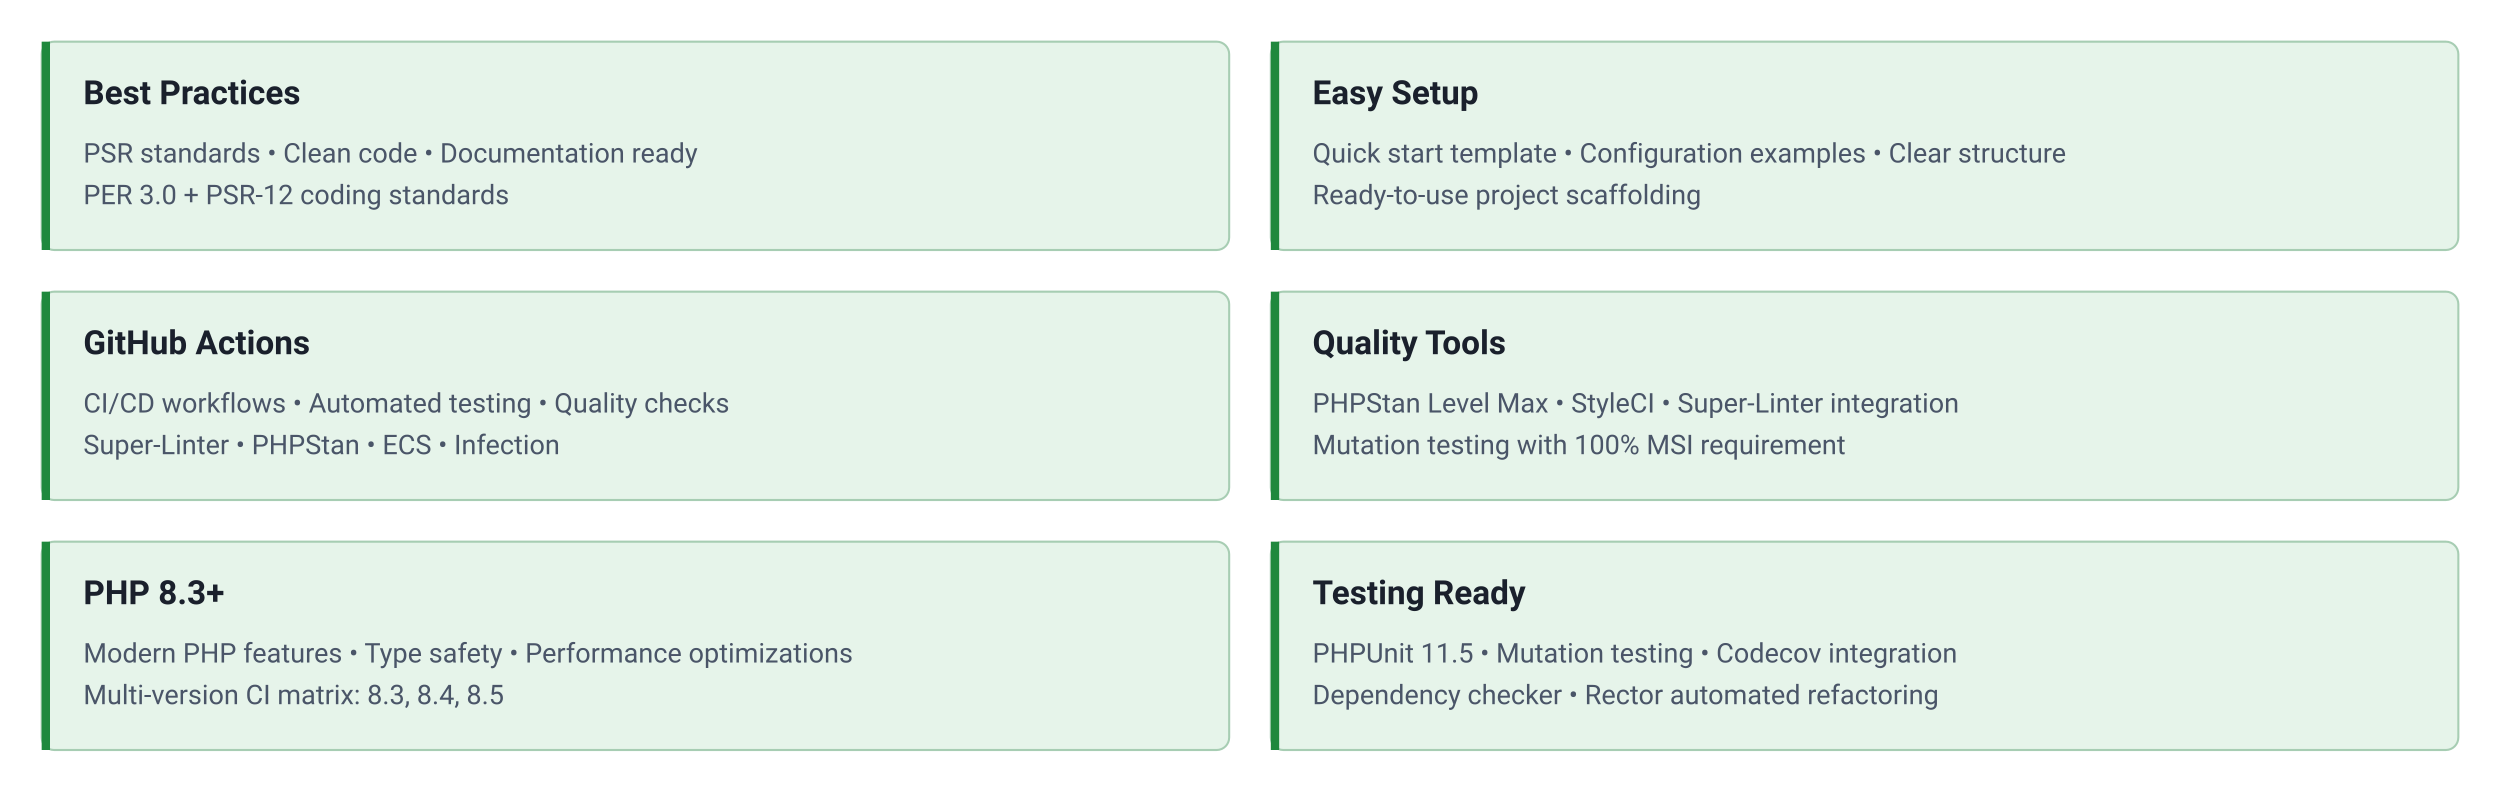
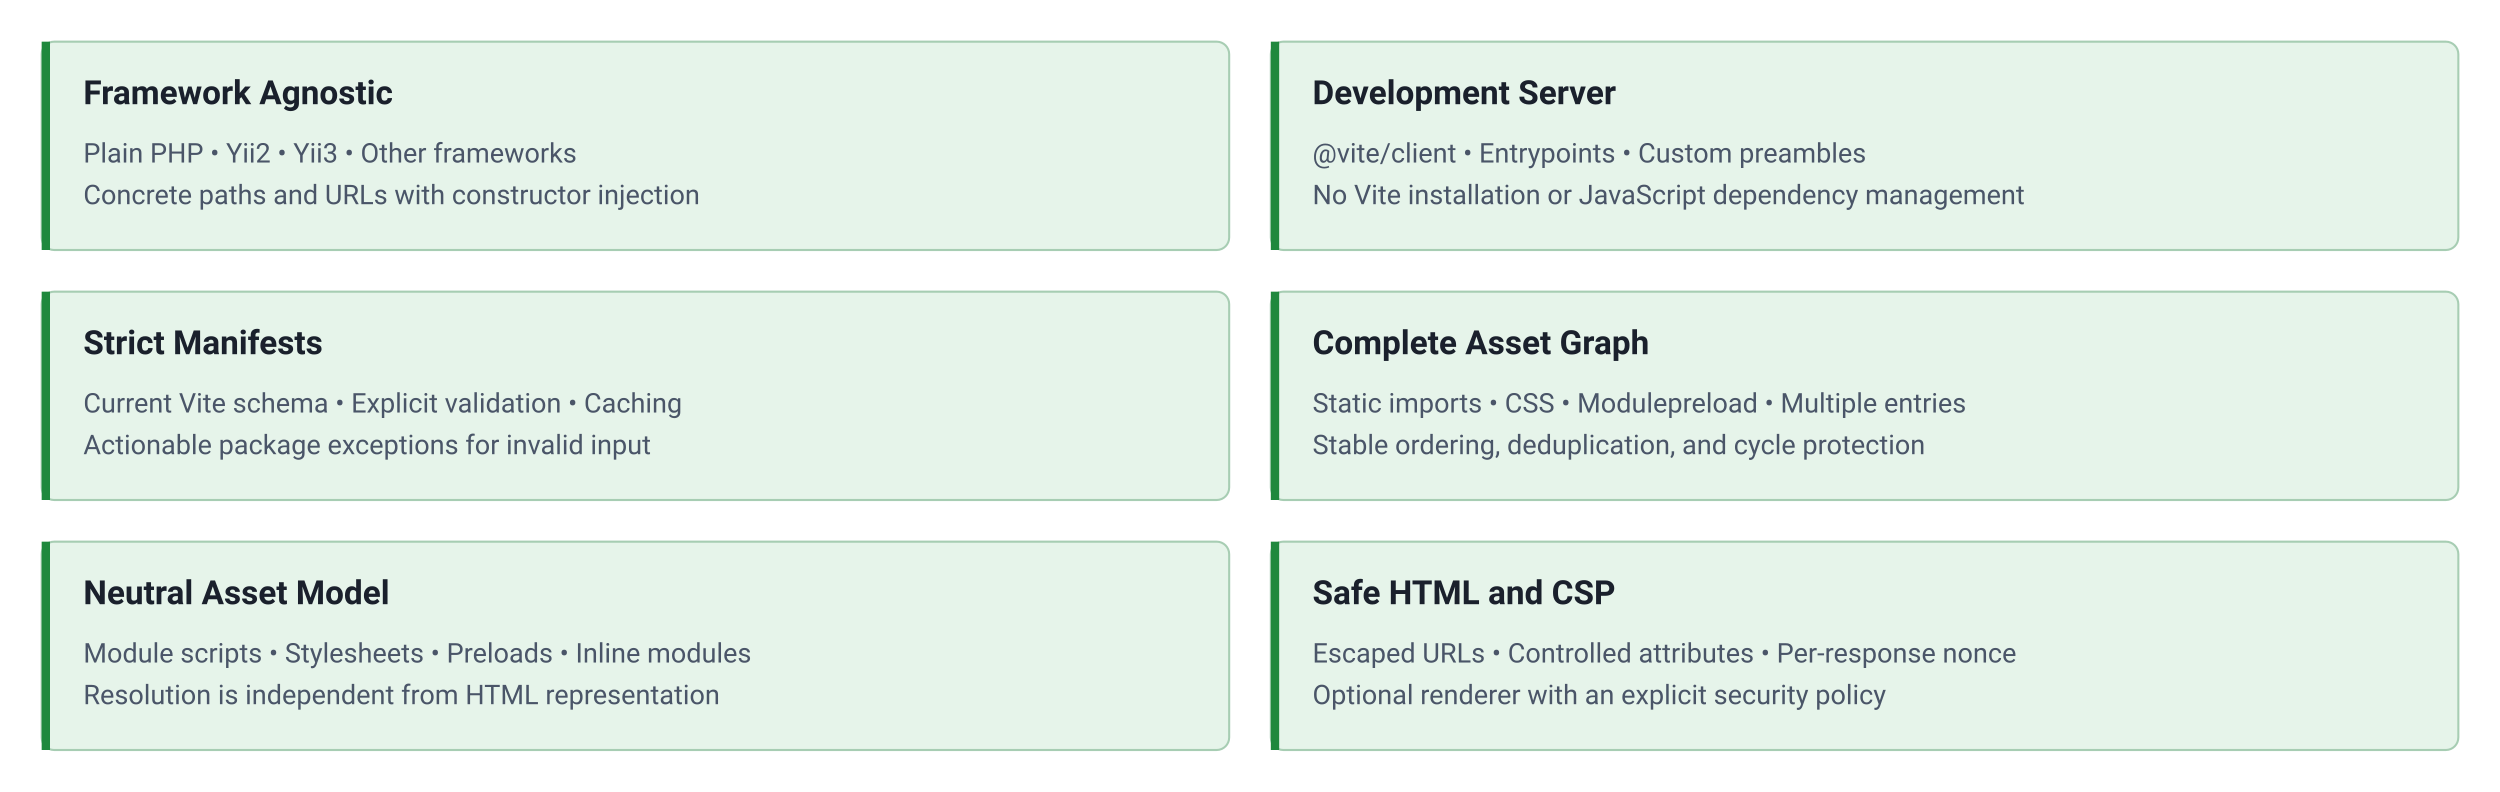
<svg xmlns="http://www.w3.org/2000/svg" viewBox="0 0 1200 380" width="100%" height="340">
  <style>
        text { font-family: -apple-system, BlinkMacSystemFont, "Segoe UI", Roboto, Helvetica, Arial, sans-serif; }
        .box-bg { fill: #e6f4ea; stroke: #a7cdb3; stroke-width: 1; }
        .title { font-weight: 700; font-size: 16px; fill: #1a202c; }
        .content { font-size: 13px; fill: #4a5568; }
    </style>
  <g>
    <rect class="box-bg" x="20" y="20" width="570" height="100" rx="6" />
    <rect x="20" y="20" width="4" height="100" fill="#1f883d" />
-     <text class="title" x="40" y="50">Best Practices</text>
-     <text class="content" x="40" y="78">PSR standards • Clean code • Documentation ready</text>
-     <text class="content" x="40" y="98">PER 3.0 + PSR-12 coding standards</text>
+     <text class="title" x="40" y="50">Framework Agnostic</text>
+     <text class="content" x="40" y="78">Plain PHP • Yii2 • Yii3 • Other frameworks</text>
+     <text class="content" x="40" y="98">Concrete paths and URLs with constructor injection</text>
  </g>
  <g>
    <rect class="box-bg" x="610" y="20" width="570" height="100" rx="6" />
    <rect x="610" y="20" width="4" height="100" fill="#1f883d" />
-     <text class="title" x="630" y="50">Easy Setup</text>
-     <text class="content" x="630" y="78">Quick start template • Configuration examples • Clear structure</text>
-     <text class="content" x="630" y="98">Ready-to-use project scaffolding</text>
+     <text class="title" x="630" y="50">Development Server</text>
+     <text class="content" x="630" y="78">@vite/client • Entrypoints • Custom preambles</text>
+     <text class="content" x="630" y="98">No Vite installation or JavaScript dependency management</text>
  </g>
  <g>
    <rect class="box-bg" x="20" y="140" width="570" height="100" rx="6" />
    <rect x="20" y="140" width="4" height="100" fill="#1f883d" />
-     <text class="title" x="40" y="170">GitHub Actions</text>
-     <text class="content" x="40" y="198">CI/CD workflows • Automated testing • Quality checks</text>
-     <text class="content" x="40" y="218">Super-Linter • PHPStan • ECS • Infection</text>
+     <text class="title" x="40" y="170">Strict Manifests</text>
+     <text class="content" x="40" y="198">Current Vite schema • Explicit validation • Caching</text>
+     <text class="content" x="40" y="218">Actionable package exceptions for invalid input</text>
  </g>
  <g>
    <rect class="box-bg" x="610" y="140" width="570" height="100" rx="6" />
    <rect x="610" y="140" width="4" height="100" fill="#1f883d" />
-     <text class="title" x="630" y="170">Quality Tools</text>
-     <text class="content" x="630" y="198">PHPStan Level Max • StyleCI • Super-Linter integration</text>
-     <text class="content" x="630" y="218">Mutation testing with 100% MSI requirement</text>
+     <text class="title" x="630" y="170">Complete Asset Graph</text>
+     <text class="content" x="630" y="198">Static imports • CSS • Modulepreload • Multiple entries</text>
+     <text class="content" x="630" y="218">Stable ordering, deduplication, and cycle protection</text>
  </g>
  <g>
    <rect class="box-bg" x="20" y="260" width="570" height="100" rx="6" />
    <rect x="20" y="260" width="4" height="100" fill="#1f883d" />
-     <text class="title" x="40" y="290">PHP 8.3+</text>
-     <text class="content" x="40" y="318">Modern PHP features • Type safety • Performance optimizations</text>
-     <text class="content" x="40" y="338">Multi-version CI matrix: 8.3, 8.4, 8.5</text>
+     <text class="title" x="40" y="290">Neutral Asset Model</text>
+     <text class="content" x="40" y="318">Module scripts • Stylesheets • Preloads • Inline modules</text>
+     <text class="content" x="40" y="338">Resolution is independent from HTML representation</text>
  </g>
  <g>
    <rect class="box-bg" x="610" y="260" width="570" height="100" rx="6" />
    <rect x="610" y="260" width="4" height="100" fill="#1f883d" />
-     <text class="title" x="630" y="290">Testing Ready</text>
-     <text class="content" x="630" y="318">PHPUnit 11.5 • Mutation testing • Codecov integration</text>
-     <text class="content" x="630" y="338">Dependency checker • Rector automated refactoring</text>
+     <text class="title" x="630" y="290">Safe HTML and CSP</text>
+     <text class="content" x="630" y="318">Escaped URLs • Controlled attributes • Per-response nonce</text>
+     <text class="content" x="630" y="338">Optional renderer with an explicit security policy</text>
  </g>
</svg>
